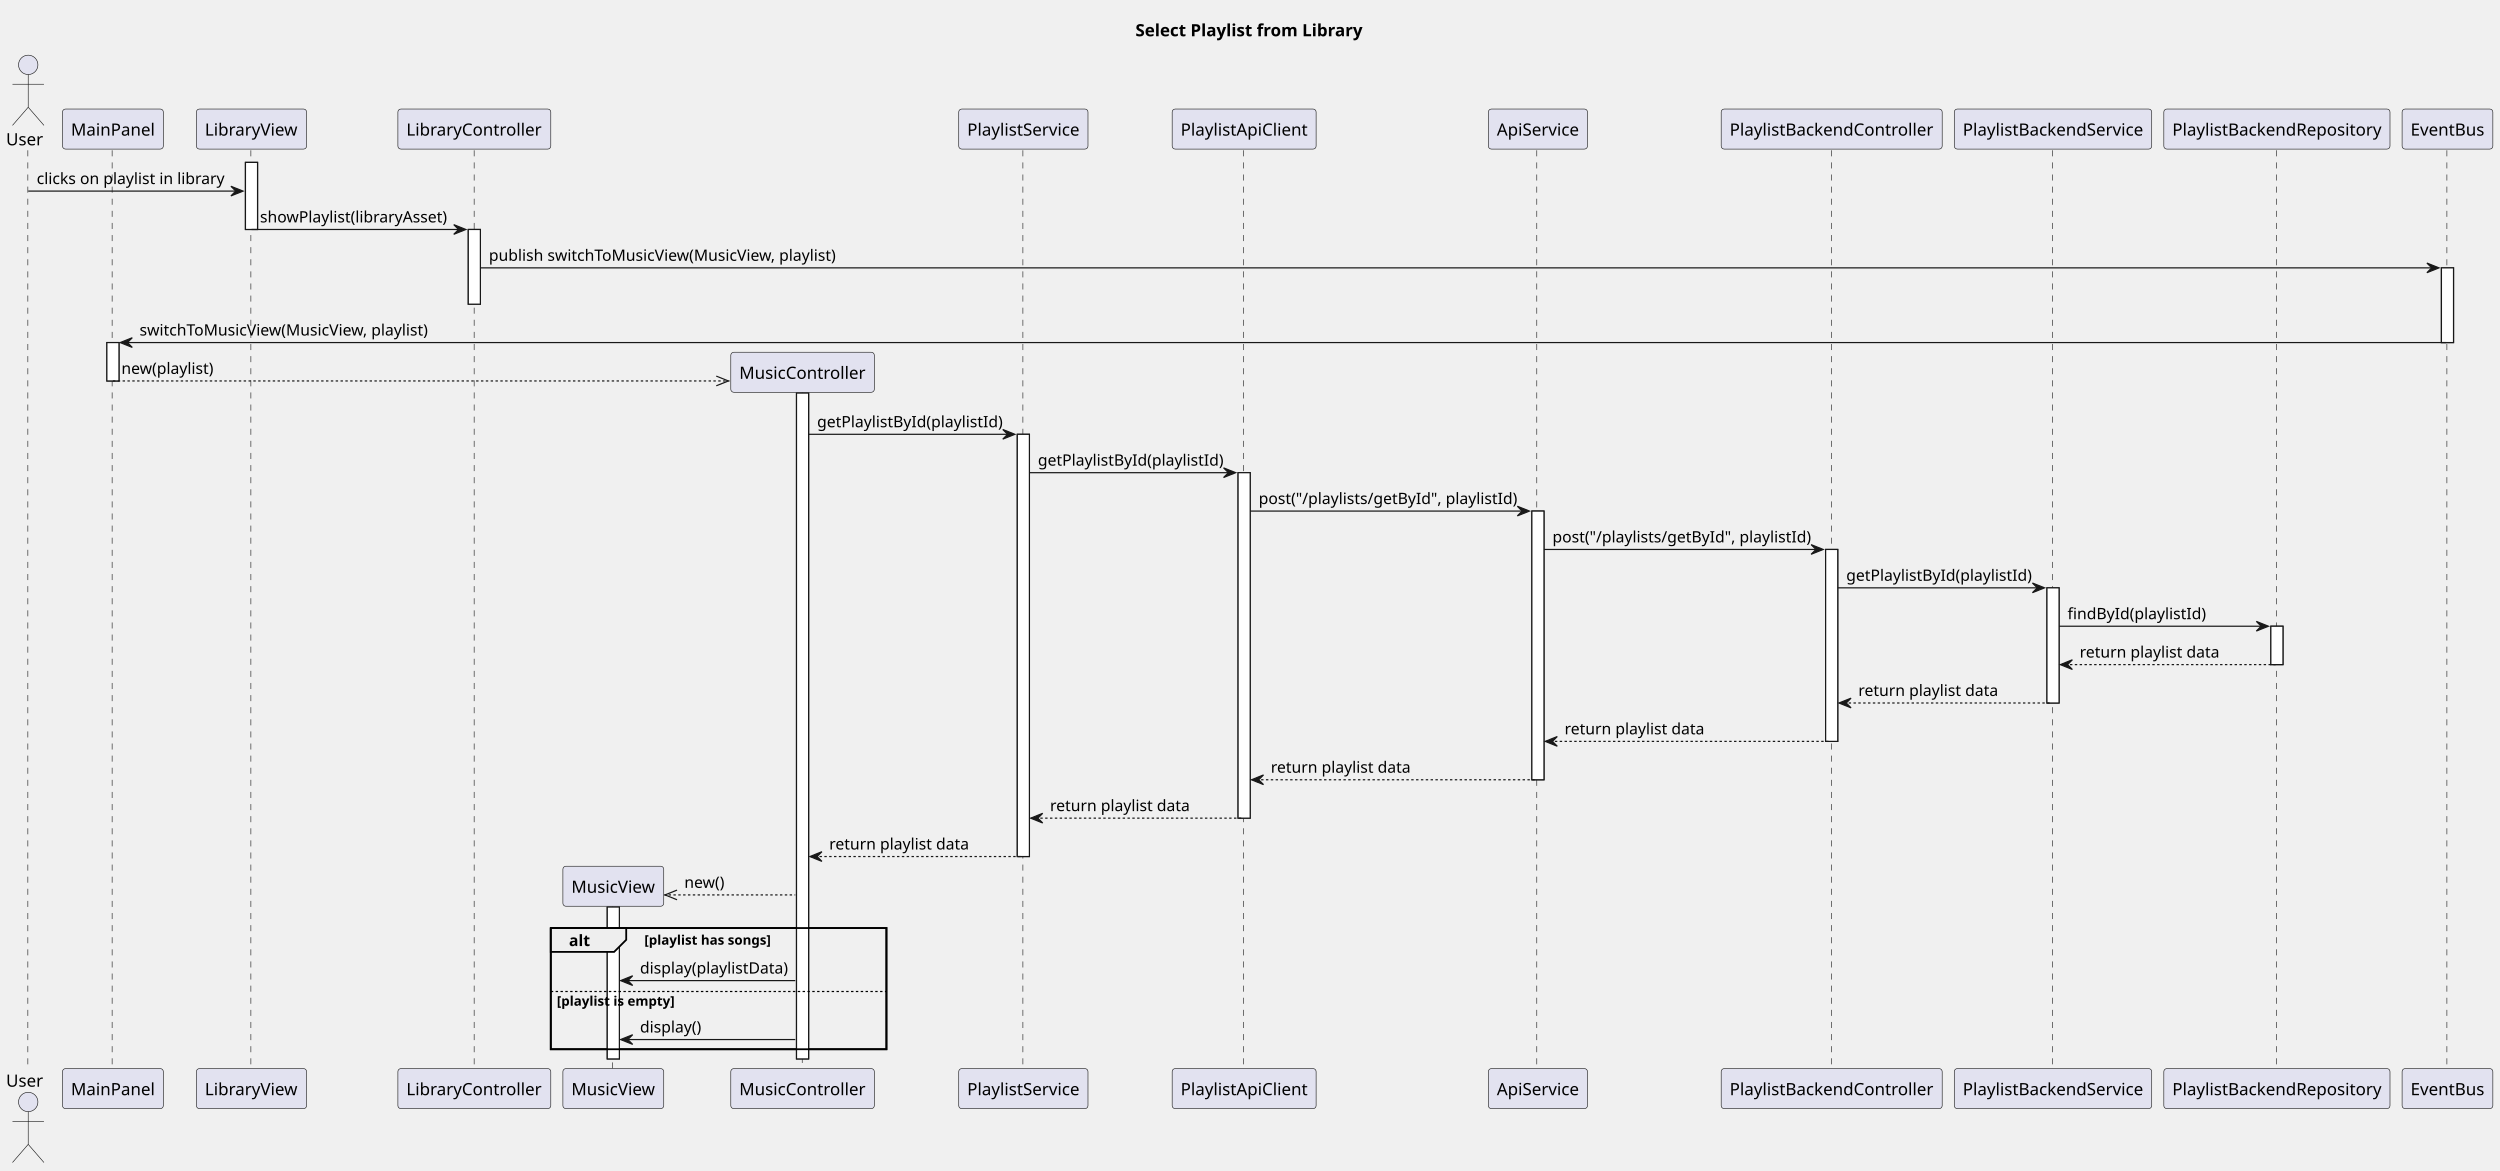
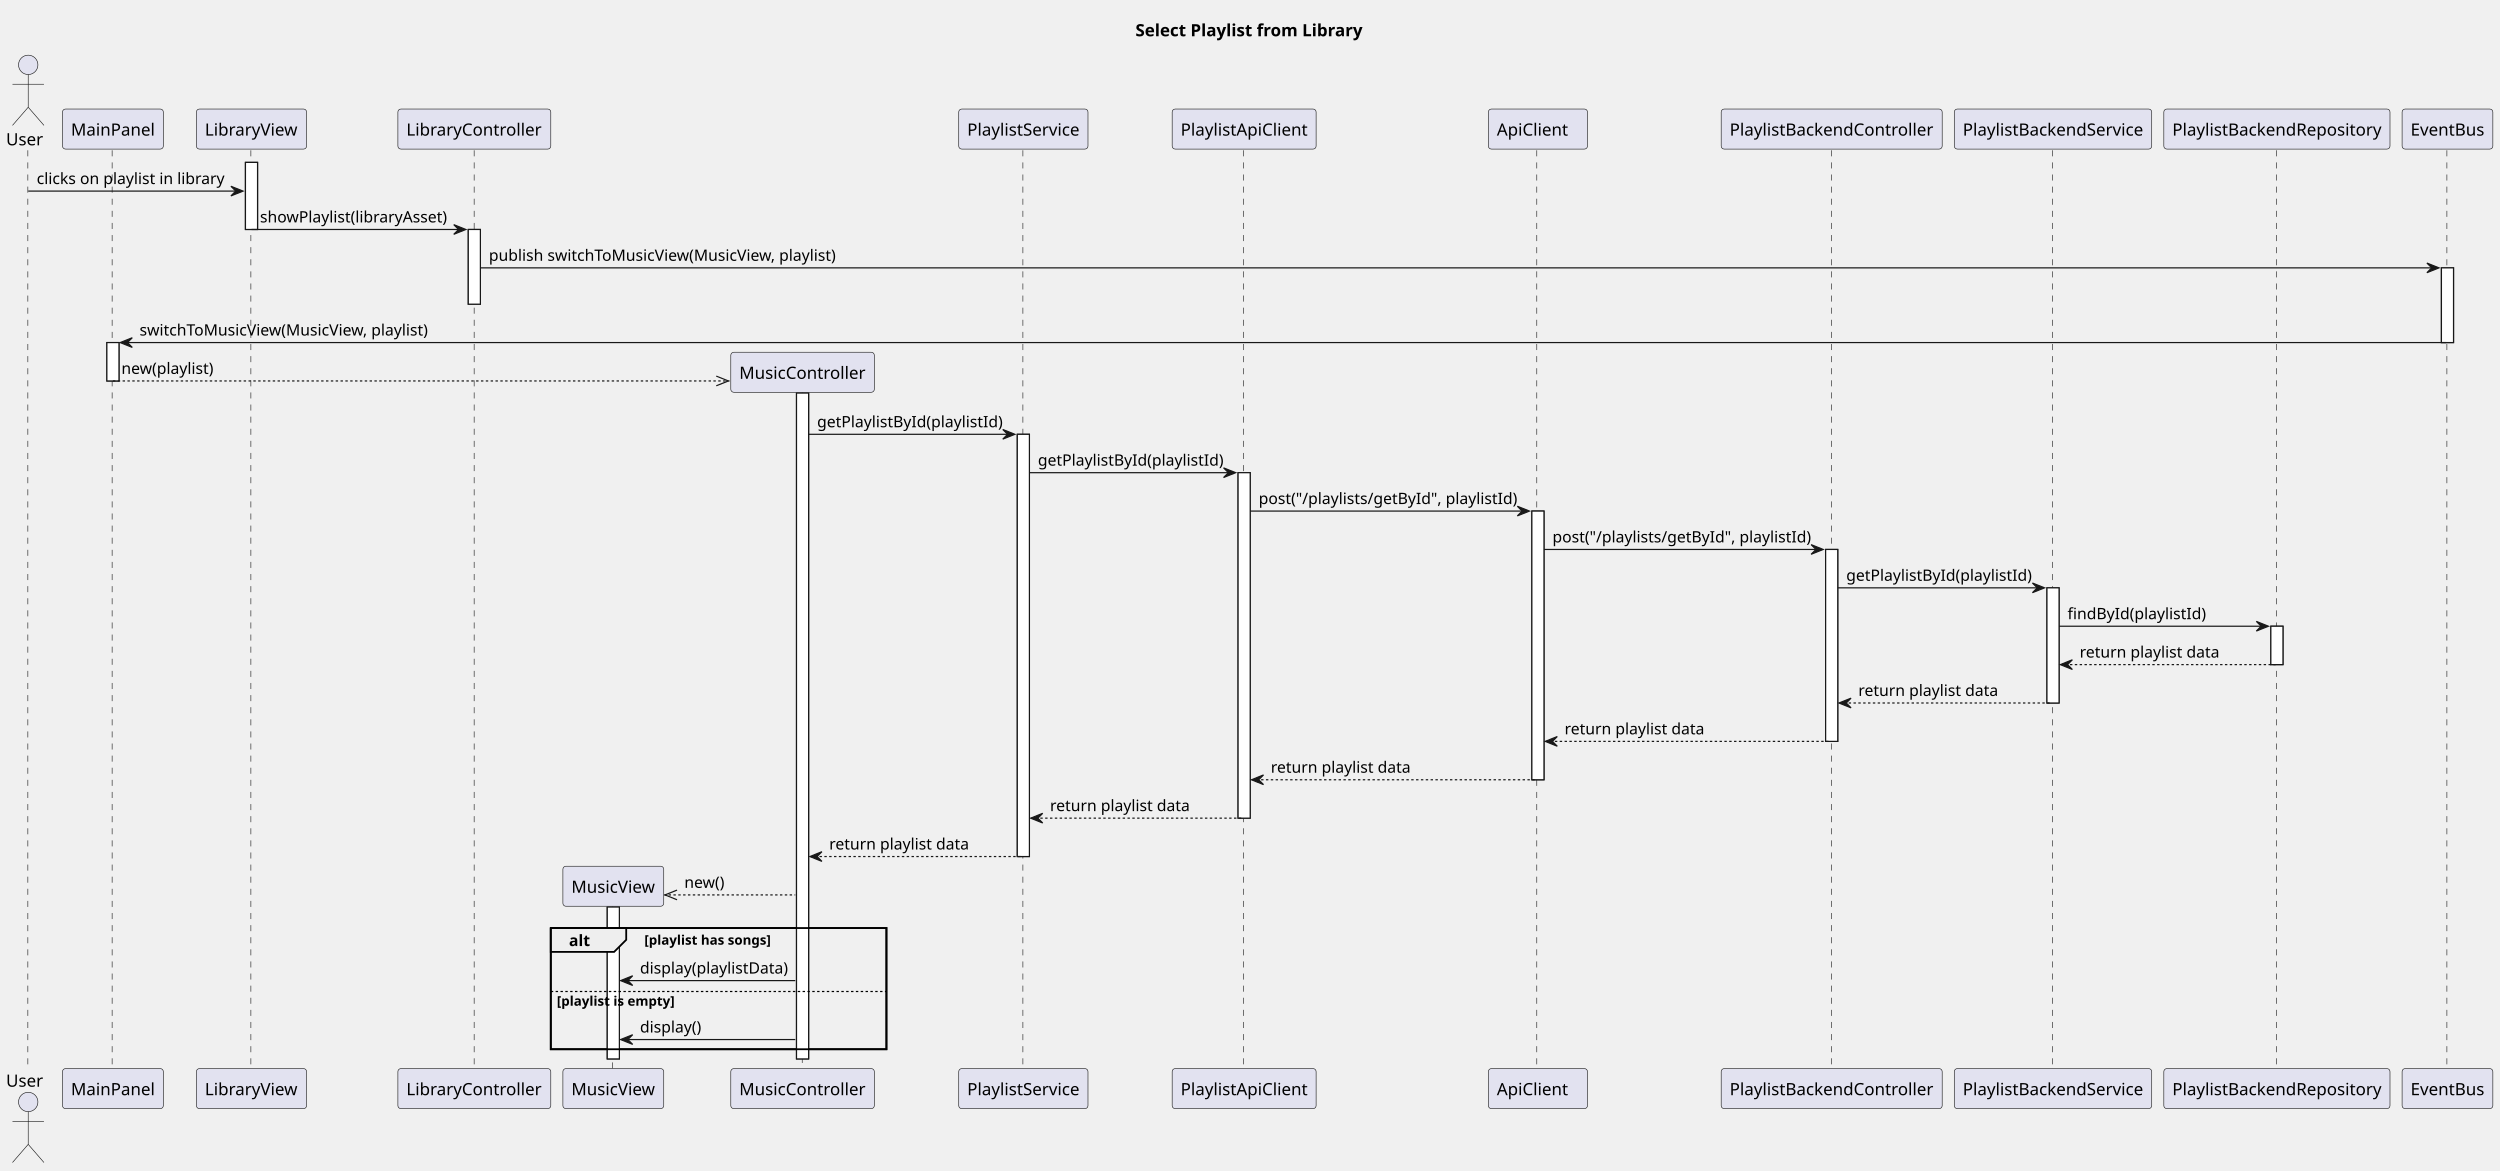
<svg xmlns="http://www.w3.org/2000/svg" contentStyleType="text/css" data-diagram-type="SEQUENCE" height="967px" preserveAspectRatio="none" style="width:2065px;height:967px;background:#FFFFFF;" version="1.1" viewBox="0 0 2065 967" width="2065px" zoomAndPan="magnify">
  <defs />
  <g>
    <text fill="#000000" font-family="sans-serif" font-size="14" font-weight="bold" lengthAdjust="spacing" textLength="187.361" x="937.864" y="29.966">Select Playlist from Library</text>
    <g>
      <rect fill="#FFFFFF" height="31.706" style="stroke:#181818;stroke-width:1;" width="10" x="88.268" y="282.96" />
    </g>
    <g>
      <rect fill="#FFFFFF" height="55.412" style="stroke:#181818;stroke-width:1;" width="10" x="202.737" y="134.136" />
    </g>
    <g>
      <rect fill="#FFFFFF" height="61.706" style="stroke:#181818;stroke-width:1;" width="10" x="386.801" y="189.548" />
    </g>
    <g>
      <rect fill="#FFFFFF" height="125.462" style="stroke:#181818;stroke-width:1;" width="10" x="501.598" y="749.206" />
    </g>
    <g>
      <rect fill="#FFFFFF" height="550.002" style="stroke:#181818;stroke-width:1;" width="10" x="657.915" y="324.666" />
    </g>
    <g>
      <rect fill="#FFFFFF" height="348.766" style="stroke:#181818;stroke-width:1;" width="10" x="840.289" y="358.734" />
    </g>
    <g>
      <rect fill="#FFFFFF" height="285.354" style="stroke:#181818;stroke-width:1;" width="10" x="1022.663" y="390.44" />
    </g>
    <g>
      <rect fill="#FFFFFF" height="221.942" style="stroke:#181818;stroke-width:1;" width="10" x="1265.319" y="422.146" />
    </g>
    <g>
      <rect fill="#FFFFFF" height="158.53" style="stroke:#181818;stroke-width:1;" width="10" x="1507.974" y="453.852" />
    </g>
    <g>
      <rect fill="#FFFFFF" height="95.118" style="stroke:#181818;stroke-width:1;" width="10" x="1690.782" y="485.558" />
    </g>
    <g>
      <rect fill="#FFFFFF" height="31.706" style="stroke:#181818;stroke-width:1;" width="10" x="1875.725" y="517.264" />
    </g>
    <g>
      <rect fill="#FFFFFF" height="61.706" style="stroke:#181818;stroke-width:1;" width="10" x="2016.611" y="221.254" />
    </g>
    <rect fill="none" height="100.1" style="stroke:#000000;stroke-width:1.5;" width="277.25" x="454.948" y="766.568" />
    <g class="participant-lifeline" data-entity-uid="part1" data-qualified-name="User" id="part1-lifeline">
      <g>
        <rect fill="#000000" fill-opacity="0" height="759.532" width="8" x="19.309" y="124.136" />
        <line style="stroke:#181818;stroke-width:0.5;stroke-dasharray:5,5;" x1="23" x2="23" y1="124.136" y2="883.668" />
      </g>
    </g>
    <g class="participant-lifeline" data-entity-uid="part2" data-qualified-name="MainPanel" id="part2-lifeline">
      <g>
        <rect fill="#000000" fill-opacity="0" height="759.532" width="8" x="89.268" y="124.136" />
        <line style="stroke:#181818;stroke-width:0.5;stroke-dasharray:5,5;" x1="92.618" x2="92.618" y1="124.136" y2="883.668" />
      </g>
    </g>
    <g class="participant-lifeline" data-entity-uid="part3" data-qualified-name="LibraryView" id="part3-lifeline">
      <g>
        <rect fill="#000000" fill-opacity="0" height="759.532" width="8" x="203.737" y="124.136" />
        <line style="stroke:#181818;stroke-width:0.5;stroke-dasharray:5,5;" x1="207.223" x2="207.223" y1="124.136" y2="883.668" />
      </g>
    </g>
    <g class="participant-lifeline" data-entity-uid="part4" data-qualified-name="LibraryController" id="part4-lifeline">
      <g>
        <rect fill="#000000" fill-opacity="0" height="759.532" width="8" x="387.801" y="124.136" />
        <line style="stroke:#181818;stroke-width:0.5;stroke-dasharray:5,5;" x1="391.654" x2="391.654" y1="124.136" y2="883.668" />
      </g>
    </g>
    <g class="participant-lifeline" data-entity-uid="part5" data-qualified-name="MusicView" id="part5-lifeline">
      <g>
        <rect fill="#000000" fill-opacity="0" height="136.134" width="8" x="502.598" y="747.534" />
        <line style="stroke:#181818;stroke-width:0.5;stroke-dasharray:5,5;" x1="505.948" x2="505.948" y1="747.534" y2="883.668" />
      </g>
    </g>
    <g class="participant-lifeline" data-entity-uid="part6" data-qualified-name="MusicController" id="part6-lifeline">
      <g>
        <rect fill="#000000" fill-opacity="0" height="560.674" width="8" x="658.915" y="322.994" />
        <line style="stroke:#181818;stroke-width:0.5;stroke-dasharray:5,5;" x1="662.632" x2="662.632" y1="322.994" y2="883.668" />
      </g>
    </g>
    <g class="participant-lifeline" data-entity-uid="part7" data-qualified-name="PlaylistService" id="part7-lifeline">
      <g>
        <rect fill="#000000" fill-opacity="0" height="759.532" width="8" x="841.289" y="124.136" />
        <line style="stroke:#181818;stroke-width:0.5;stroke-dasharray:5,5;" x1="844.907" x2="844.907" y1="124.136" y2="883.668" />
      </g>
    </g>
    <g class="participant-lifeline" data-entity-uid="part8" data-qualified-name="PlaylistApiClient" id="part8-lifeline">
      <g>
        <rect fill="#000000" fill-opacity="0" height="759.532" width="8" x="1023.663" y="124.136" />
        <line style="stroke:#181818;stroke-width:0.5;stroke-dasharray:5,5;" x1="1027.213" x2="1027.213" y1="124.136" y2="883.668" />
      </g>
    </g>
-     <g class="participant-lifeline" data-entity-uid="part9" data-qualified-name="ApiService" id="part9-lifeline">
+     <g class="participant-lifeline" data-entity-uid="part9" data-qualified-name="ApiClient" id="part9-lifeline">
      <g>
        <rect fill="#000000" fill-opacity="0" height="759.532" width="8" x="1266.319" y="124.136" />
        <line style="stroke:#181818;stroke-width:0.5;stroke-dasharray:5,5;" x1="1269.383" x2="1269.383" y1="124.136" y2="883.668" />
      </g>
    </g>
    <g class="participant-lifeline" data-entity-uid="part10" data-qualified-name="PlaylistBackendController" id="part10-lifeline">
      <g>
        <rect fill="#000000" fill-opacity="0" height="759.532" width="8" x="1508.974" y="124.136" />
        <line style="stroke:#181818;stroke-width:0.5;stroke-dasharray:5,5;" x1="1512.701" x2="1512.701" y1="124.136" y2="883.668" />
      </g>
    </g>
    <g class="participant-lifeline" data-entity-uid="part11" data-qualified-name="PlaylistBackendService" id="part11-lifeline">
      <g>
        <rect fill="#000000" fill-opacity="0" height="759.532" width="8" x="1691.782" y="124.136" />
        <line style="stroke:#181818;stroke-width:0.5;stroke-dasharray:5,5;" x1="1695.246" x2="1695.246" y1="124.136" y2="883.668" />
      </g>
    </g>
    <g class="participant-lifeline" data-entity-uid="part12" data-qualified-name="PlaylistBackendRepository" id="part12-lifeline">
      <g>
        <rect fill="#000000" fill-opacity="0" height="759.532" width="8" x="1876.725" y="124.136" />
        <line style="stroke:#181818;stroke-width:0.5;stroke-dasharray:5,5;" x1="1880.318" x2="1880.318" y1="124.136" y2="883.668" />
      </g>
    </g>
    <g class="participant-lifeline" data-entity-uid="part13" data-qualified-name="EventBus" id="part13-lifeline">
      <g>
        <rect fill="#000000" fill-opacity="0" height="759.532" width="8" x="2017.611" y="124.136" />
        <line style="stroke:#181818;stroke-width:0.5;stroke-dasharray:5,5;" x1="2021.133" x2="2021.133" y1="124.136" y2="883.668" />
      </g>
    </g>
    <g class="participant participant-head" data-entity-uid="part1" data-qualified-name="User" id="part1-head">
      <text fill="#000000" font-family="sans-serif" font-size="14" lengthAdjust="spacing" textLength="30.618" x="5" y="120.034">User</text>
      <ellipse cx="23.309" cy="53.568" fill="#E2E2F0" rx="8" ry="8" style="stroke:#181818;stroke-width:0.5;" />
      <path d="M23.309,61.568 L23.309,88.568 M10.309,69.568 L36.309,69.568 M23.309,88.568 L10.309,103.568 M23.309,88.568 L36.309,103.568" fill="none" style="stroke:#181818;stroke-width:0.5;" />
    </g>
    <g class="participant participant-tail" data-entity-uid="part1" data-qualified-name="User" id="part1-tail">
      <text fill="#000000" font-family="sans-serif" font-size="14" lengthAdjust="spacing" textLength="30.618" x="5" y="897.634">User</text>
      <ellipse cx="23.309" cy="910.236" fill="#E2E2F0" rx="8" ry="8" style="stroke:#181818;stroke-width:0.5;" />
      <path d="M23.309,918.236 L23.309,945.236 M10.309,926.236 L36.309,926.236 M23.309,945.236 L10.309,960.236 M23.309,945.236 L36.309,960.236" fill="none" style="stroke:#181818;stroke-width:0.5;" />
    </g>
    <g class="participant participant-head" data-entity-uid="part2" data-qualified-name="MainPanel" id="part2-head">
      <rect fill="#E2E2F0" height="33.068" rx="2.5" ry="2.5" style="stroke:#181818;stroke-width:0.5;" width="83.3" x="51.618" y="90.068" />
      <text fill="#000000" font-family="sans-serif" font-size="14" lengthAdjust="spacing" textLength="69.3" x="58.618" y="112.034">MainPanel</text>
    </g>
    <g class="participant participant-tail" data-entity-uid="part2" data-qualified-name="MainPanel" id="part2-tail">
      <rect fill="#E2E2F0" height="33.068" rx="2.5" ry="2.5" style="stroke:#181818;stroke-width:0.5;" width="83.3" x="51.618" y="882.668" />
      <text fill="#000000" font-family="sans-serif" font-size="14" lengthAdjust="spacing" textLength="69.3" x="58.618" y="904.634">MainPanel</text>
    </g>
    <g class="participant participant-head" data-entity-uid="part3" data-qualified-name="LibraryView" id="part3-head">
      <rect fill="#E2E2F0" height="33.068" rx="2.5" ry="2.5" style="stroke:#181818;stroke-width:0.5;" width="91.028" x="162.223" y="90.068" />
      <text fill="#000000" font-family="sans-serif" font-size="14" lengthAdjust="spacing" textLength="77.028" x="169.223" y="112.034">LibraryView</text>
    </g>
    <g class="participant participant-tail" data-entity-uid="part3" data-qualified-name="LibraryView" id="part3-tail">
      <rect fill="#E2E2F0" height="33.068" rx="2.5" ry="2.5" style="stroke:#181818;stroke-width:0.5;" width="91.028" x="162.223" y="882.668" />
      <text fill="#000000" font-family="sans-serif" font-size="14" lengthAdjust="spacing" textLength="77.028" x="169.223" y="904.634">LibraryView</text>
    </g>
    <g class="participant participant-head" data-entity-uid="part4" data-qualified-name="LibraryController" id="part4-head">
      <rect fill="#E2E2F0" height="33.068" rx="2.5" ry="2.5" style="stroke:#181818;stroke-width:0.5;" width="126.294" x="328.654" y="90.068" />
      <text fill="#000000" font-family="sans-serif" font-size="14" lengthAdjust="spacing" textLength="112.294" x="335.654" y="112.034">LibraryController</text>
    </g>
    <g class="participant participant-tail" data-entity-uid="part4" data-qualified-name="LibraryController" id="part4-tail">
      <rect fill="#E2E2F0" height="33.068" rx="2.5" ry="2.5" style="stroke:#181818;stroke-width:0.5;" width="126.294" x="328.654" y="882.668" />
      <text fill="#000000" font-family="sans-serif" font-size="14" lengthAdjust="spacing" textLength="112.294" x="335.654" y="904.634">LibraryController</text>
    </g>
    <g class="participant participant-tail" data-entity-uid="part5" data-qualified-name="MusicView" id="part5-tail">
      <rect fill="#E2E2F0" height="33.068" rx="2.5" ry="2.5" style="stroke:#181818;stroke-width:0.5;" width="83.3" x="464.948" y="882.668" />
      <text fill="#000000" font-family="sans-serif" font-size="14" lengthAdjust="spacing" textLength="69.3" x="471.948" y="904.634">MusicView</text>
    </g>
    <g class="participant participant-tail" data-entity-uid="part6" data-qualified-name="MusicController" id="part6-tail">
      <rect fill="#E2E2F0" height="33.068" rx="2.5" ry="2.5" style="stroke:#181818;stroke-width:0.5;" width="118.566" x="603.632" y="882.668" />
      <text fill="#000000" font-family="sans-serif" font-size="14" lengthAdjust="spacing" textLength="104.566" x="610.632" y="904.634">MusicController</text>
    </g>
    <g class="participant participant-head" data-entity-uid="part7" data-qualified-name="PlaylistService" id="part7-head">
      <rect fill="#E2E2F0" height="33.068" rx="2.5" ry="2.5" style="stroke:#181818;stroke-width:0.5;" width="106.764" x="791.907" y="90.068" />
      <text fill="#000000" font-family="sans-serif" font-size="14" lengthAdjust="spacing" textLength="92.764" x="798.907" y="112.034">PlaylistService</text>
    </g>
    <g class="participant participant-tail" data-entity-uid="part7" data-qualified-name="PlaylistService" id="part7-tail">
      <rect fill="#E2E2F0" height="33.068" rx="2.5" ry="2.5" style="stroke:#181818;stroke-width:0.5;" width="106.764" x="791.907" y="882.668" />
      <text fill="#000000" font-family="sans-serif" font-size="14" lengthAdjust="spacing" textLength="92.764" x="798.907" y="904.634">PlaylistService</text>
    </g>
    <g class="participant participant-head" data-entity-uid="part8" data-qualified-name="PlaylistApiClient" id="part8-head">
      <rect fill="#E2E2F0" height="33.068" rx="2.5" ry="2.5" style="stroke:#181818;stroke-width:0.5;" width="118.902" x="968.212" y="90.068" />
      <text fill="#000000" font-family="sans-serif" font-size="14" lengthAdjust="spacing" textLength="104.902" x="975.212" y="112.034">PlaylistApiClient</text>
    </g>
    <g class="participant participant-tail" data-entity-uid="part8" data-qualified-name="PlaylistApiClient" id="part8-tail">
      <rect fill="#E2E2F0" height="33.068" rx="2.5" ry="2.5" style="stroke:#181818;stroke-width:0.5;" width="118.902" x="968.212" y="882.668" />
      <text fill="#000000" font-family="sans-serif" font-size="14" lengthAdjust="spacing" textLength="104.902" x="975.212" y="904.634">PlaylistApiClient</text>
    </g>
-     <g class="participant participant-head" data-entity-uid="part9" data-qualified-name="ApiService" id="part9-head">
+     <g class="participant participant-head" data-entity-uid="part9" data-qualified-name="ApiClient" id="part9-head">
      <rect fill="#E2E2F0" height="33.068" rx="2.5" ry="2.5" style="stroke:#181818;stroke-width:0.5;" width="81.872" x="1229.383" y="90.068" />
-       <text fill="#000000" font-family="sans-serif" font-size="14" lengthAdjust="spacing" textLength="67.872" x="1236.383" y="112.034">ApiService</text>
-     </g>
-     <g class="participant participant-tail" data-entity-uid="part9" data-qualified-name="ApiService" id="part9-tail">
+       <text fill="#000000" font-family="sans-serif" font-size="14" lengthAdjust="spacing" textLength="67.872" x="1236.383" y="112.034">ApiClient</text>
+     </g>
+     <g class="participant participant-tail" data-entity-uid="part9" data-qualified-name="ApiClient" id="part9-tail">
      <rect fill="#E2E2F0" height="33.068" rx="2.5" ry="2.5" style="stroke:#181818;stroke-width:0.5;" width="81.872" x="1229.383" y="882.668" />
-       <text fill="#000000" font-family="sans-serif" font-size="14" lengthAdjust="spacing" textLength="67.872" x="1236.383" y="904.634">ApiService</text>
+       <text fill="#000000" font-family="sans-serif" font-size="14" lengthAdjust="spacing" textLength="67.872" x="1236.383" y="904.634">ApiClient</text>
    </g>
    <g class="participant participant-head" data-entity-uid="part10" data-qualified-name="PlaylistBackendController" id="part10-head">
      <rect fill="#E2E2F0" height="33.068" rx="2.5" ry="2.5" style="stroke:#181818;stroke-width:0.5;" width="182.545" x="1421.701" y="90.068" />
      <text fill="#000000" font-family="sans-serif" font-size="14" lengthAdjust="spacing" textLength="168.545" x="1428.701" y="112.034">PlaylistBackendController</text>
    </g>
    <g class="participant participant-tail" data-entity-uid="part10" data-qualified-name="PlaylistBackendController" id="part10-tail">
      <rect fill="#E2E2F0" height="33.068" rx="2.5" ry="2.5" style="stroke:#181818;stroke-width:0.5;" width="182.545" x="1421.701" y="882.668" />
      <text fill="#000000" font-family="sans-serif" font-size="14" lengthAdjust="spacing" textLength="168.545" x="1428.701" y="904.634">PlaylistBackendController</text>
    </g>
    <g class="participant participant-head" data-entity-uid="part11" data-qualified-name="PlaylistBackendService" id="part11-head">
      <rect fill="#E2E2F0" height="33.068" rx="2.5" ry="2.5" style="stroke:#181818;stroke-width:0.5;" width="163.071" x="1614.246" y="90.068" />
      <text fill="#000000" font-family="sans-serif" font-size="14" lengthAdjust="spacing" textLength="149.071" x="1621.246" y="112.034">PlaylistBackendService</text>
    </g>
    <g class="participant participant-tail" data-entity-uid="part11" data-qualified-name="PlaylistBackendService" id="part11-tail">
      <rect fill="#E2E2F0" height="33.068" rx="2.5" ry="2.5" style="stroke:#181818;stroke-width:0.5;" width="163.071" x="1614.246" y="882.668" />
      <text fill="#000000" font-family="sans-serif" font-size="14" lengthAdjust="spacing" textLength="149.071" x="1621.246" y="904.634">PlaylistBackendService</text>
    </g>
    <g class="participant participant-head" data-entity-uid="part12" data-qualified-name="PlaylistBackendRepository" id="part12-head">
      <rect fill="#E2E2F0" height="33.068" rx="2.5" ry="2.5" style="stroke:#181818;stroke-width:0.5;" width="186.815" x="1787.318" y="90.068" />
      <text fill="#000000" font-family="sans-serif" font-size="14" lengthAdjust="spacing" textLength="172.815" x="1794.318" y="112.034">PlaylistBackendRepository</text>
    </g>
    <g class="participant participant-tail" data-entity-uid="part12" data-qualified-name="PlaylistBackendRepository" id="part12-tail">
      <rect fill="#E2E2F0" height="33.068" rx="2.5" ry="2.5" style="stroke:#181818;stroke-width:0.5;" width="186.815" x="1787.318" y="882.668" />
      <text fill="#000000" font-family="sans-serif" font-size="14" lengthAdjust="spacing" textLength="172.815" x="1794.318" y="904.634">PlaylistBackendRepository</text>
    </g>
    <g class="participant participant-head" data-entity-uid="part13" data-qualified-name="EventBus" id="part13-head">
      <rect fill="#E2E2F0" height="33.068" rx="2.5" ry="2.5" style="stroke:#181818;stroke-width:0.5;" width="74.956" x="1984.133" y="90.068" />
      <text fill="#000000" font-family="sans-serif" font-size="14" lengthAdjust="spacing" textLength="60.956" x="1991.133" y="112.034">EventBus</text>
    </g>
    <g class="participant participant-tail" data-entity-uid="part13" data-qualified-name="EventBus" id="part13-tail">
      <rect fill="#E2E2F0" height="33.068" rx="2.5" ry="2.5" style="stroke:#181818;stroke-width:0.5;" width="74.956" x="1984.133" y="882.668" />
      <text fill="#000000" font-family="sans-serif" font-size="14" lengthAdjust="spacing" textLength="60.956" x="1991.133" y="904.634">EventBus</text>
    </g>
    <g>
      <rect fill="#FFFFFF" height="31.706" style="stroke:#181818;stroke-width:1;" width="10" x="88.268" y="282.96" />
    </g>
    <g>
      <rect fill="#FFFFFF" height="55.412" style="stroke:#181818;stroke-width:1;" width="10" x="202.737" y="134.136" />
    </g>
    <g>
      <rect fill="#FFFFFF" height="61.706" style="stroke:#181818;stroke-width:1;" width="10" x="386.801" y="189.548" />
    </g>
    <g>
      <rect fill="#FFFFFF" height="125.462" style="stroke:#181818;stroke-width:1;" width="10" x="501.598" y="749.206" />
    </g>
    <g>
      <rect fill="#FFFFFF" height="550.002" style="stroke:#181818;stroke-width:1;" width="10" x="657.915" y="324.666" />
    </g>
    <g>
      <rect fill="#FFFFFF" height="348.766" style="stroke:#181818;stroke-width:1;" width="10" x="840.289" y="358.734" />
    </g>
    <g>
      <rect fill="#FFFFFF" height="285.354" style="stroke:#181818;stroke-width:1;" width="10" x="1022.663" y="390.44" />
    </g>
    <g>
      <rect fill="#FFFFFF" height="221.942" style="stroke:#181818;stroke-width:1;" width="10" x="1265.319" y="422.146" />
    </g>
    <g>
      <rect fill="#FFFFFF" height="158.53" style="stroke:#181818;stroke-width:1;" width="10" x="1507.974" y="453.852" />
    </g>
    <g>
      <rect fill="#FFFFFF" height="95.118" style="stroke:#181818;stroke-width:1;" width="10" x="1690.782" y="485.558" />
    </g>
    <g>
      <rect fill="#FFFFFF" height="31.706" style="stroke:#181818;stroke-width:1;" width="10" x="1875.725" y="517.264" />
    </g>
    <g>
      <rect fill="#FFFFFF" height="61.706" style="stroke:#181818;stroke-width:1;" width="10" x="2016.611" y="221.254" />
    </g>
    <g class="message" data-entity-1="part1" data-entity-2="part3" id="msg1">
      <polygon fill="#181818" points="190.737,153.842,200.737,157.842,190.737,161.842,194.737,157.842" style="stroke:#181818;stroke-width:1;" />
      <line style="stroke:#181818;stroke-width:1;" x1="23.309" x2="196.737" y1="157.842" y2="157.842" />
      <text fill="#000000" font-family="sans-serif" font-size="13" lengthAdjust="spacing" textLength="155.428" x="30.309" y="152.033">clicks on playlist in library</text>
    </g>
    <g class="message" data-entity-1="part3" data-entity-2="part4" id="msg2">
      <polygon fill="#181818" points="374.801,185.548,384.801,189.548,374.801,193.548,378.801,189.548" style="stroke:#181818;stroke-width:1;" />
      <line style="stroke:#181818;stroke-width:1;" x1="207.737" x2="380.801" y1="189.548" y2="189.548" />
      <text fill="#000000" font-family="sans-serif" font-size="13" lengthAdjust="spacing" textLength="155.064" x="214.737" y="183.739">showPlaylist(libraryAsset)</text>
    </g>
    <g class="message" data-entity-1="part4" data-entity-2="part13" id="msg3">
      <polygon fill="#181818" points="2004.611,217.254,2014.611,221.254,2004.611,225.254,2008.611,221.254" style="stroke:#181818;stroke-width:1;" />
      <line style="stroke:#181818;stroke-width:1;" x1="396.801" x2="2010.611" y1="221.254" y2="221.254" />
      <text fill="#000000" font-family="sans-serif" font-size="13" lengthAdjust="spacing" textLength="288.496" x="403.801" y="215.445">publish switchToMusicView(MusicView, playlist)</text>
    </g>
    <g class="message" data-entity-1="part13" data-entity-2="part2" id="msg4">
      <polygon fill="#181818" points="109.268,278.96,99.268,282.96,109.268,286.96,105.268,282.96" style="stroke:#181818;stroke-width:1;" />
      <line style="stroke:#181818;stroke-width:1;" x1="103.268" x2="2020.611" y1="282.96" y2="282.96" />
      <text fill="#000000" font-family="sans-serif" font-size="13" lengthAdjust="spacing" textLength="240.123" x="115.268" y="277.151">switchToMusicView(MusicView, playlist)</text>
    </g>
    <g class="message" data-entity-1="part2" data-entity-2="part6" id="msg5">
      <line style="stroke:#181818;stroke-width:1;" x1="601.632" x2="591.632" y1="314.666" y2="310.666" />
      <line style="stroke:#181818;stroke-width:1;" x1="601.632" x2="591.632" y1="314.666" y2="318.666" />
      <line style="stroke:#181818;stroke-width:1;stroke-dasharray:2,2;" x1="93.268" x2="602.632" y1="314.666" y2="314.666" />
      <text fill="#000000" font-family="sans-serif" font-size="13" lengthAdjust="spacing" textLength="76.284" x="100.268" y="308.857">new(playlist)</text>
    </g>
    <rect fill="#E2E2F0" height="33.068" rx="2.5" ry="2.5" style="stroke:#181818;stroke-width:0.5;" width="118.566" x="603.632" y="290.96" />
    <text fill="#000000" font-family="sans-serif" font-size="14" lengthAdjust="spacing" textLength="104.566" x="610.632" y="312.926">MusicController</text>
    <g class="message" data-entity-1="part6" data-entity-2="part7" id="msg7">
      <polygon fill="#181818" points="828.289,354.734,838.289,358.734,828.289,362.734,832.289,358.734" style="stroke:#181818;stroke-width:1;" />
      <line style="stroke:#181818;stroke-width:1;" x1="667.915" x2="834.289" y1="358.734" y2="358.734" />
      <text fill="#000000" font-family="sans-serif" font-size="13" lengthAdjust="spacing" textLength="153.374" x="674.915" y="352.925">getPlaylistById(playlistId)</text>
    </g>
    <g class="message" data-entity-1="part7" data-entity-2="part8" id="msg8">
      <polygon fill="#181818" points="1010.663,386.44,1020.663,390.44,1010.663,394.44,1014.663,390.44" style="stroke:#181818;stroke-width:1;" />
      <line style="stroke:#181818;stroke-width:1;" x1="850.289" x2="1016.663" y1="390.44" y2="390.44" />
      <text fill="#000000" font-family="sans-serif" font-size="13" lengthAdjust="spacing" textLength="153.374" x="857.289" y="384.631">getPlaylistById(playlistId)</text>
    </g>
    <g class="message" data-entity-1="part8" data-entity-2="part9" id="msg9">
      <polygon fill="#181818" points="1253.319,418.146,1263.319,422.146,1253.319,426.146,1257.319,422.146" style="stroke:#181818;stroke-width:1;" />
      <line style="stroke:#181818;stroke-width:1;" x1="1032.663" x2="1259.319" y1="422.146" y2="422.146" />
      <text fill="#000000" font-family="sans-serif" font-size="13" lengthAdjust="spacing" textLength="213.655" x="1039.663" y="416.337">post("/playlists/getById", playlistId)</text>
    </g>
    <g class="message" data-entity-1="part9" data-entity-2="part10" id="msg10">
      <polygon fill="#181818" points="1495.974,449.852,1505.974,453.852,1495.974,457.852,1499.974,453.852" style="stroke:#181818;stroke-width:1;" />
      <line style="stroke:#181818;stroke-width:1;" x1="1275.319" x2="1501.974" y1="453.852" y2="453.852" />
      <text fill="#000000" font-family="sans-serif" font-size="13" lengthAdjust="spacing" textLength="213.655" x="1282.319" y="448.043">post("/playlists/getById", playlistId)</text>
    </g>
    <g class="message" data-entity-1="part10" data-entity-2="part11" id="msg11">
      <polygon fill="#181818" points="1678.782,481.558,1688.782,485.558,1678.782,489.558,1682.782,485.558" style="stroke:#181818;stroke-width:1;" />
      <line style="stroke:#181818;stroke-width:1;" x1="1517.974" x2="1684.782" y1="485.558" y2="485.558" />
      <text fill="#000000" font-family="sans-serif" font-size="13" lengthAdjust="spacing" textLength="153.374" x="1524.974" y="479.749">getPlaylistById(playlistId)</text>
    </g>
    <g class="message" data-entity-1="part11" data-entity-2="part12" id="msg12">
      <polygon fill="#181818" points="1863.725,513.264,1873.725,517.264,1863.725,521.264,1867.725,517.264" style="stroke:#181818;stroke-width:1;" />
      <line style="stroke:#181818;stroke-width:1;" x1="1700.782" x2="1869.725" y1="517.264" y2="517.264" />
      <text fill="#000000" font-family="sans-serif" font-size="13" lengthAdjust="spacing" textLength="114.439" x="1707.782" y="511.455">findById(playlistId)</text>
    </g>
    <g class="message" data-entity-1="part12" data-entity-2="part11" id="msg13">
      <polygon fill="#181818" points="1711.782,544.97,1701.782,548.97,1711.782,552.97,1707.782,548.97" style="stroke:#181818;stroke-width:1;" />
      <line style="stroke:#181818;stroke-width:1;stroke-dasharray:2,2;" x1="1705.782" x2="1879.725" y1="548.97" y2="548.97" />
      <text fill="#000000" font-family="sans-serif" font-size="13" lengthAdjust="spacing" textLength="115.765" x="1717.782" y="543.161">return playlist data</text>
    </g>
    <g class="message" data-entity-1="part11" data-entity-2="part10" id="msg14">
      <polygon fill="#181818" points="1528.974,576.676,1518.974,580.676,1528.974,584.676,1524.974,580.676" style="stroke:#181818;stroke-width:1;" />
      <line style="stroke:#181818;stroke-width:1;stroke-dasharray:2,2;" x1="1522.974" x2="1694.782" y1="580.676" y2="580.676" />
      <text fill="#000000" font-family="sans-serif" font-size="13" lengthAdjust="spacing" textLength="115.765" x="1534.974" y="574.867">return playlist data</text>
    </g>
    <g class="message" data-entity-1="part10" data-entity-2="part9" id="msg15">
      <polygon fill="#181818" points="1286.319,608.382,1276.319,612.382,1286.319,616.382,1282.319,612.382" style="stroke:#181818;stroke-width:1;" />
      <line style="stroke:#181818;stroke-width:1;stroke-dasharray:2,2;" x1="1280.319" x2="1511.974" y1="612.382" y2="612.382" />
      <text fill="#000000" font-family="sans-serif" font-size="13" lengthAdjust="spacing" textLength="115.765" x="1292.319" y="606.573">return playlist data</text>
    </g>
    <g class="message" data-entity-1="part9" data-entity-2="part8" id="msg16">
      <polygon fill="#181818" points="1043.663,640.088,1033.663,644.088,1043.663,648.088,1039.663,644.088" style="stroke:#181818;stroke-width:1;" />
      <line style="stroke:#181818;stroke-width:1;stroke-dasharray:2,2;" x1="1037.663" x2="1269.319" y1="644.088" y2="644.088" />
      <text fill="#000000" font-family="sans-serif" font-size="13" lengthAdjust="spacing" textLength="115.765" x="1049.663" y="638.279">return playlist data</text>
    </g>
    <g class="message" data-entity-1="part8" data-entity-2="part7" id="msg17">
      <polygon fill="#181818" points="861.289,671.794,851.289,675.794,861.289,679.794,857.289,675.794" style="stroke:#181818;stroke-width:1;" />
      <line style="stroke:#181818;stroke-width:1;stroke-dasharray:2,2;" x1="855.289" x2="1026.663" y1="675.794" y2="675.794" />
      <text fill="#000000" font-family="sans-serif" font-size="13" lengthAdjust="spacing" textLength="115.765" x="867.289" y="669.985">return playlist data</text>
    </g>
    <g class="message" data-entity-1="part7" data-entity-2="part6" id="msg18">
      <polygon fill="#181818" points="678.915,703.5,668.915,707.5,678.915,711.5,674.915,707.5" style="stroke:#181818;stroke-width:1;" />
      <line style="stroke:#181818;stroke-width:1;stroke-dasharray:2,2;" x1="672.915" x2="844.289" y1="707.5" y2="707.5" />
      <text fill="#000000" font-family="sans-serif" font-size="13" lengthAdjust="spacing" textLength="115.765" x="684.915" y="701.691">return playlist data</text>
    </g>
    <g class="message" data-entity-1="part6" data-entity-2="part5" id="msg19">
      <line style="stroke:#181818;stroke-width:1;" x1="549.248" x2="559.248" y1="739.206" y2="735.206" />
      <line style="stroke:#181818;stroke-width:1;" x1="549.248" x2="559.248" y1="739.206" y2="743.206" />
      <line style="stroke:#181818;stroke-width:1;stroke-dasharray:2,2;" x1="548.248" x2="656.915" y1="739.206" y2="739.206" />
      <text fill="#000000" font-family="sans-serif" font-size="13" lengthAdjust="spacing" textLength="33.384" x="565.248" y="733.397">new()</text>
    </g>
    <rect fill="#E2E2F0" height="33.068" rx="2.5" ry="2.5" style="stroke:#181818;stroke-width:0.5;" width="83.3" x="464.948" y="715.5" />
    <text fill="#000000" font-family="sans-serif" font-size="14" lengthAdjust="spacing" textLength="69.3" x="471.948" y="737.466">MusicView</text>
    <path d="M454.948,766.568 L517.251,766.568 L517.251,776.274 L507.251,786.274 L454.948,786.274 L454.948,766.568" fill="#EEEEEE" style="stroke:#000000;stroke-width:1.5;" />
    <rect fill="none" height="100.1" style="stroke:#000000;stroke-width:1.5;" width="277.25" x="454.948" y="766.568" />
    <text fill="#000000" font-family="sans-serif" font-size="13" font-weight="bold" lengthAdjust="spacing" textLength="17.303" x="469.948" y="781.465">alt</text>
    <text fill="#000000" font-family="sans-serif" font-size="11" font-weight="bold" lengthAdjust="spacing" textLength="104.246" x="532.251" y="780.327">[playlist has songs]</text>
    <g class="message" data-entity-1="part6" data-entity-2="part5" id="msg21">
      <polygon fill="#181818" points="522.598,805.98,512.598,809.98,522.598,813.98,518.598,809.98" style="stroke:#181818;stroke-width:1;" />
      <line style="stroke:#181818;stroke-width:1;" x1="516.598" x2="656.915" y1="809.98" y2="809.98" />
      <text fill="#000000" font-family="sans-serif" font-size="13" lengthAdjust="spacing" textLength="122.317" x="528.598" y="804.171">display(playlistData)</text>
    </g>
    <line style="stroke:#000000;stroke-width:1;stroke-dasharray:2,2;" x1="454.948" x2="732.198" y1="818.98" y2="818.98" />
    <text fill="#000000" font-family="sans-serif" font-size="11" font-weight="bold" lengthAdjust="spacing" textLength="97.074" x="459.948" y="830.739">[playlist is empty]</text>
    <g class="message" data-entity-1="part6" data-entity-2="part5" id="msg22">
      <polygon fill="#181818" points="522.598,854.668,512.598,858.668,522.598,862.668,518.598,858.668" style="stroke:#181818;stroke-width:1;" />
      <line style="stroke:#181818;stroke-width:1;" x1="516.598" x2="656.915" y1="858.668" y2="858.668" />
      <text fill="#000000" font-family="sans-serif" font-size="13" lengthAdjust="spacing" textLength="50.648" x="528.598" y="852.859">display()</text>
    </g>
  </g>
</svg>
